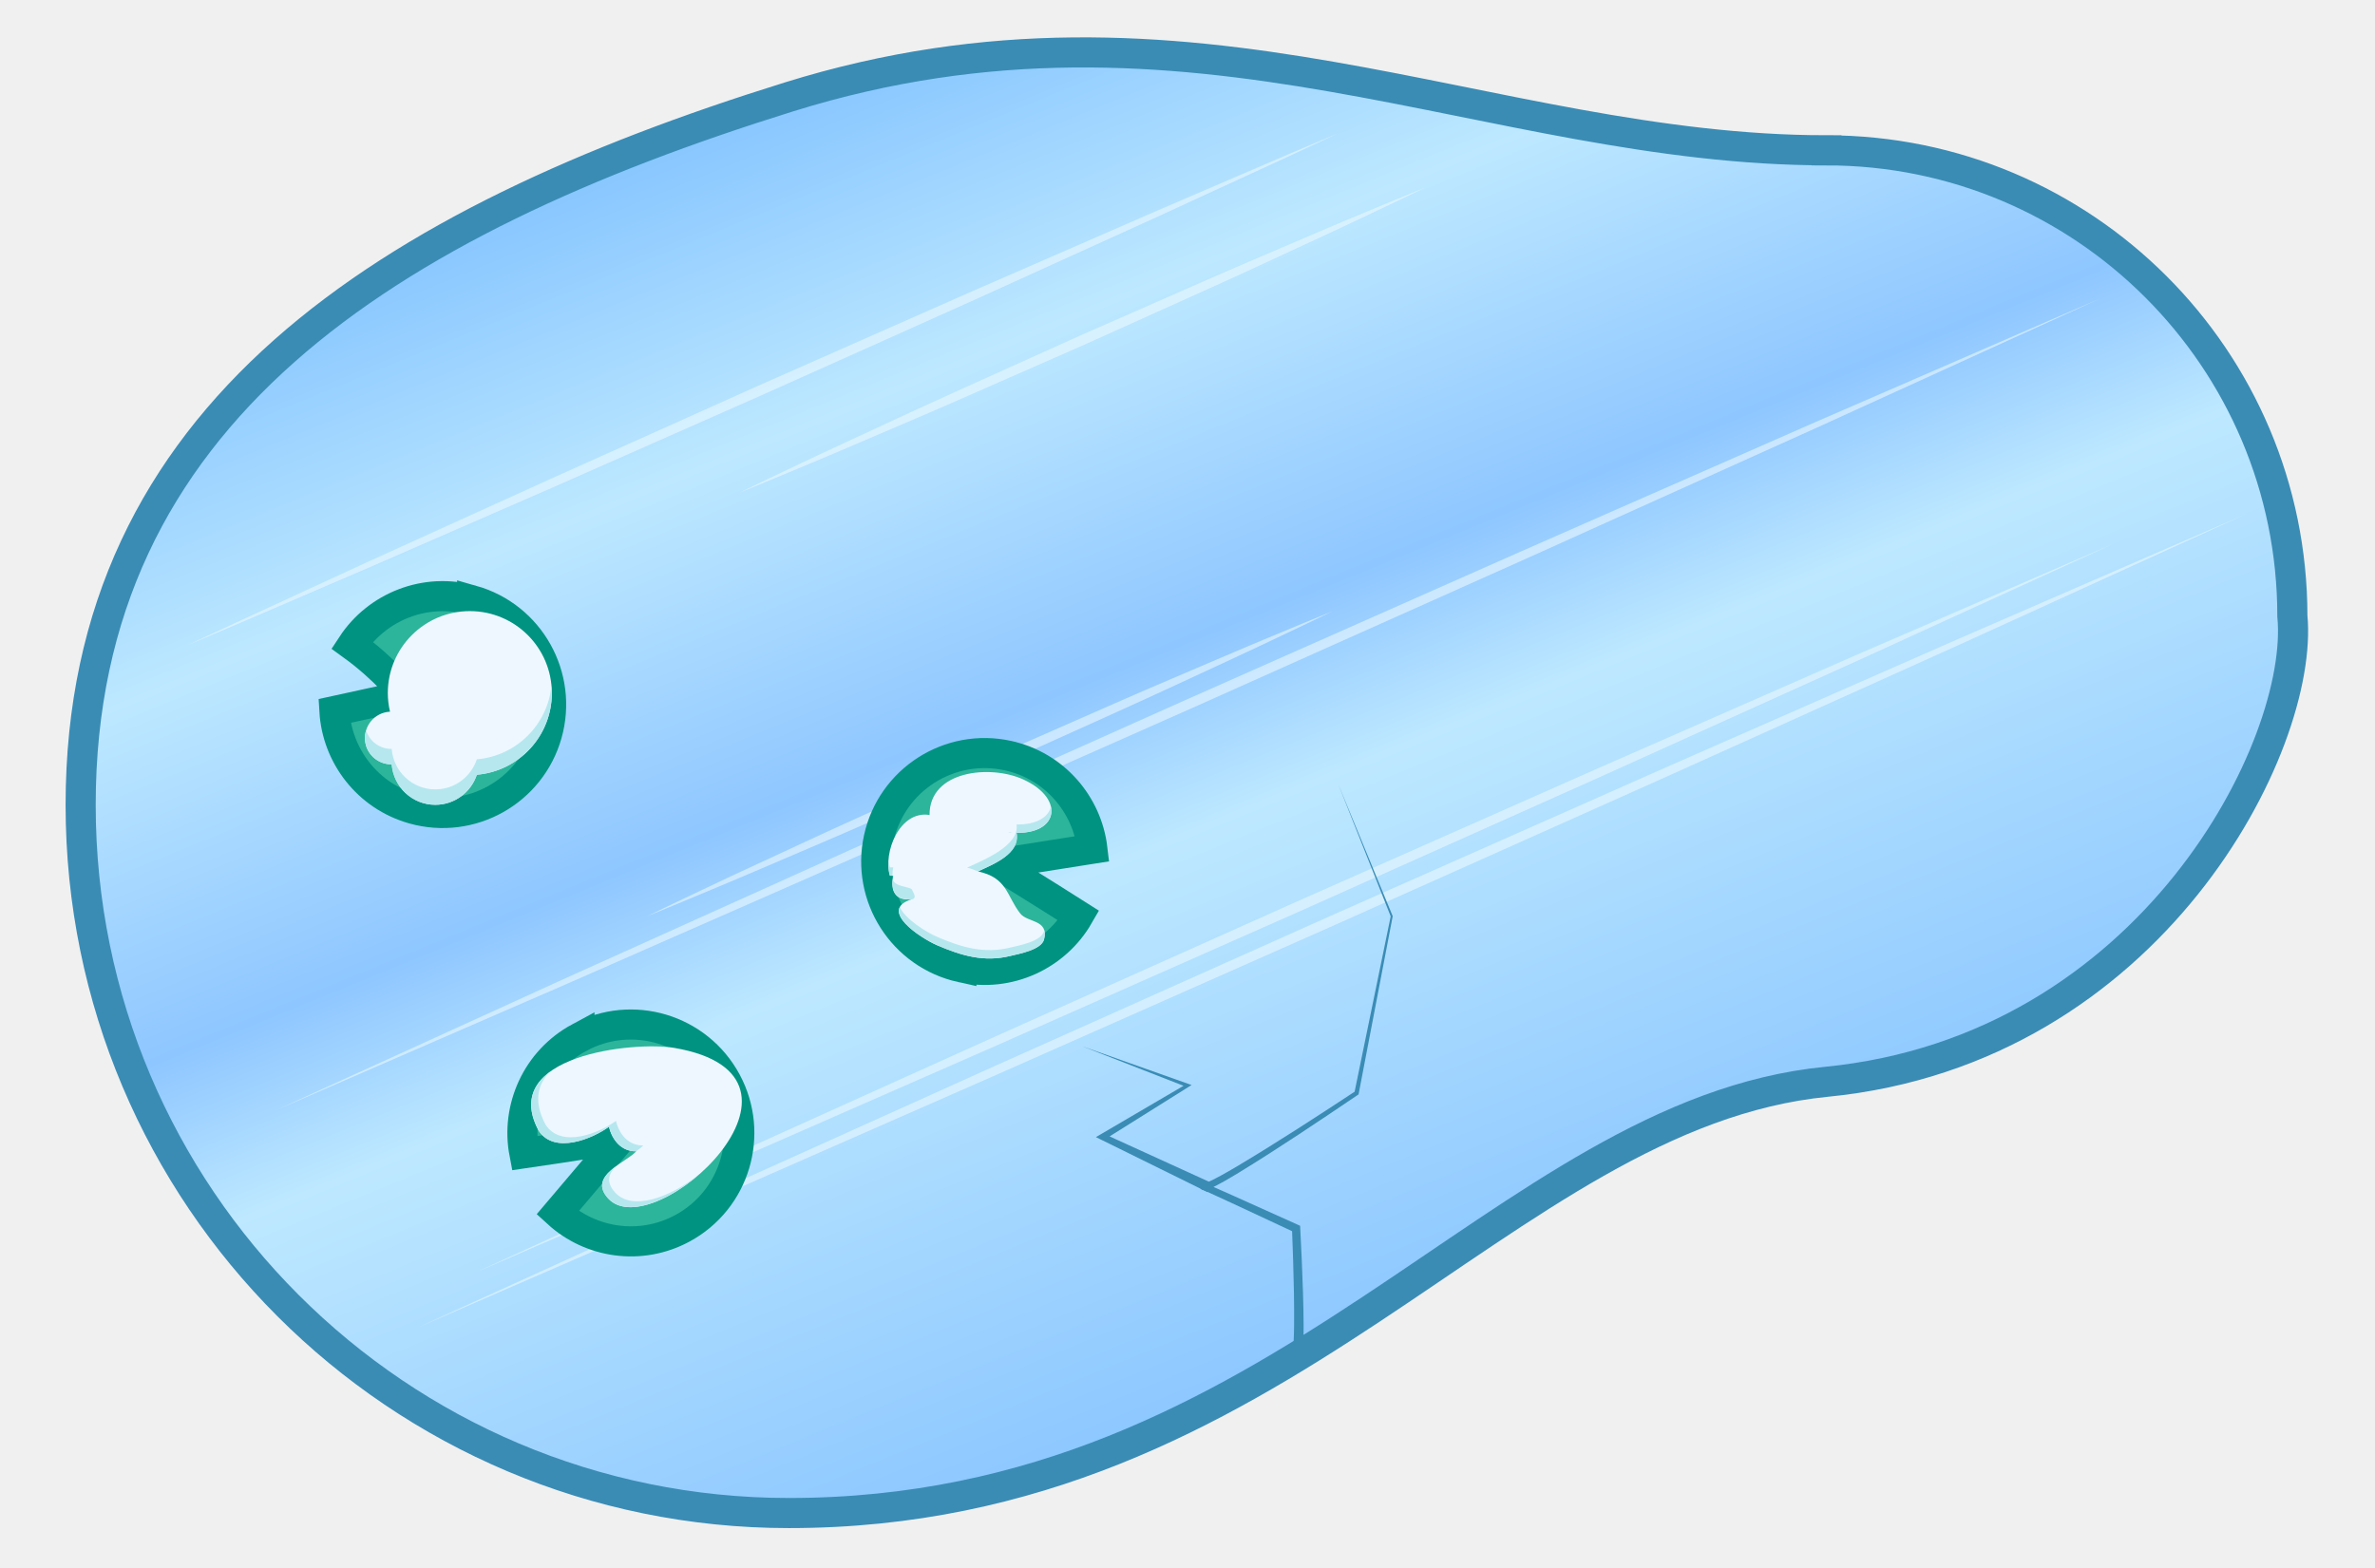
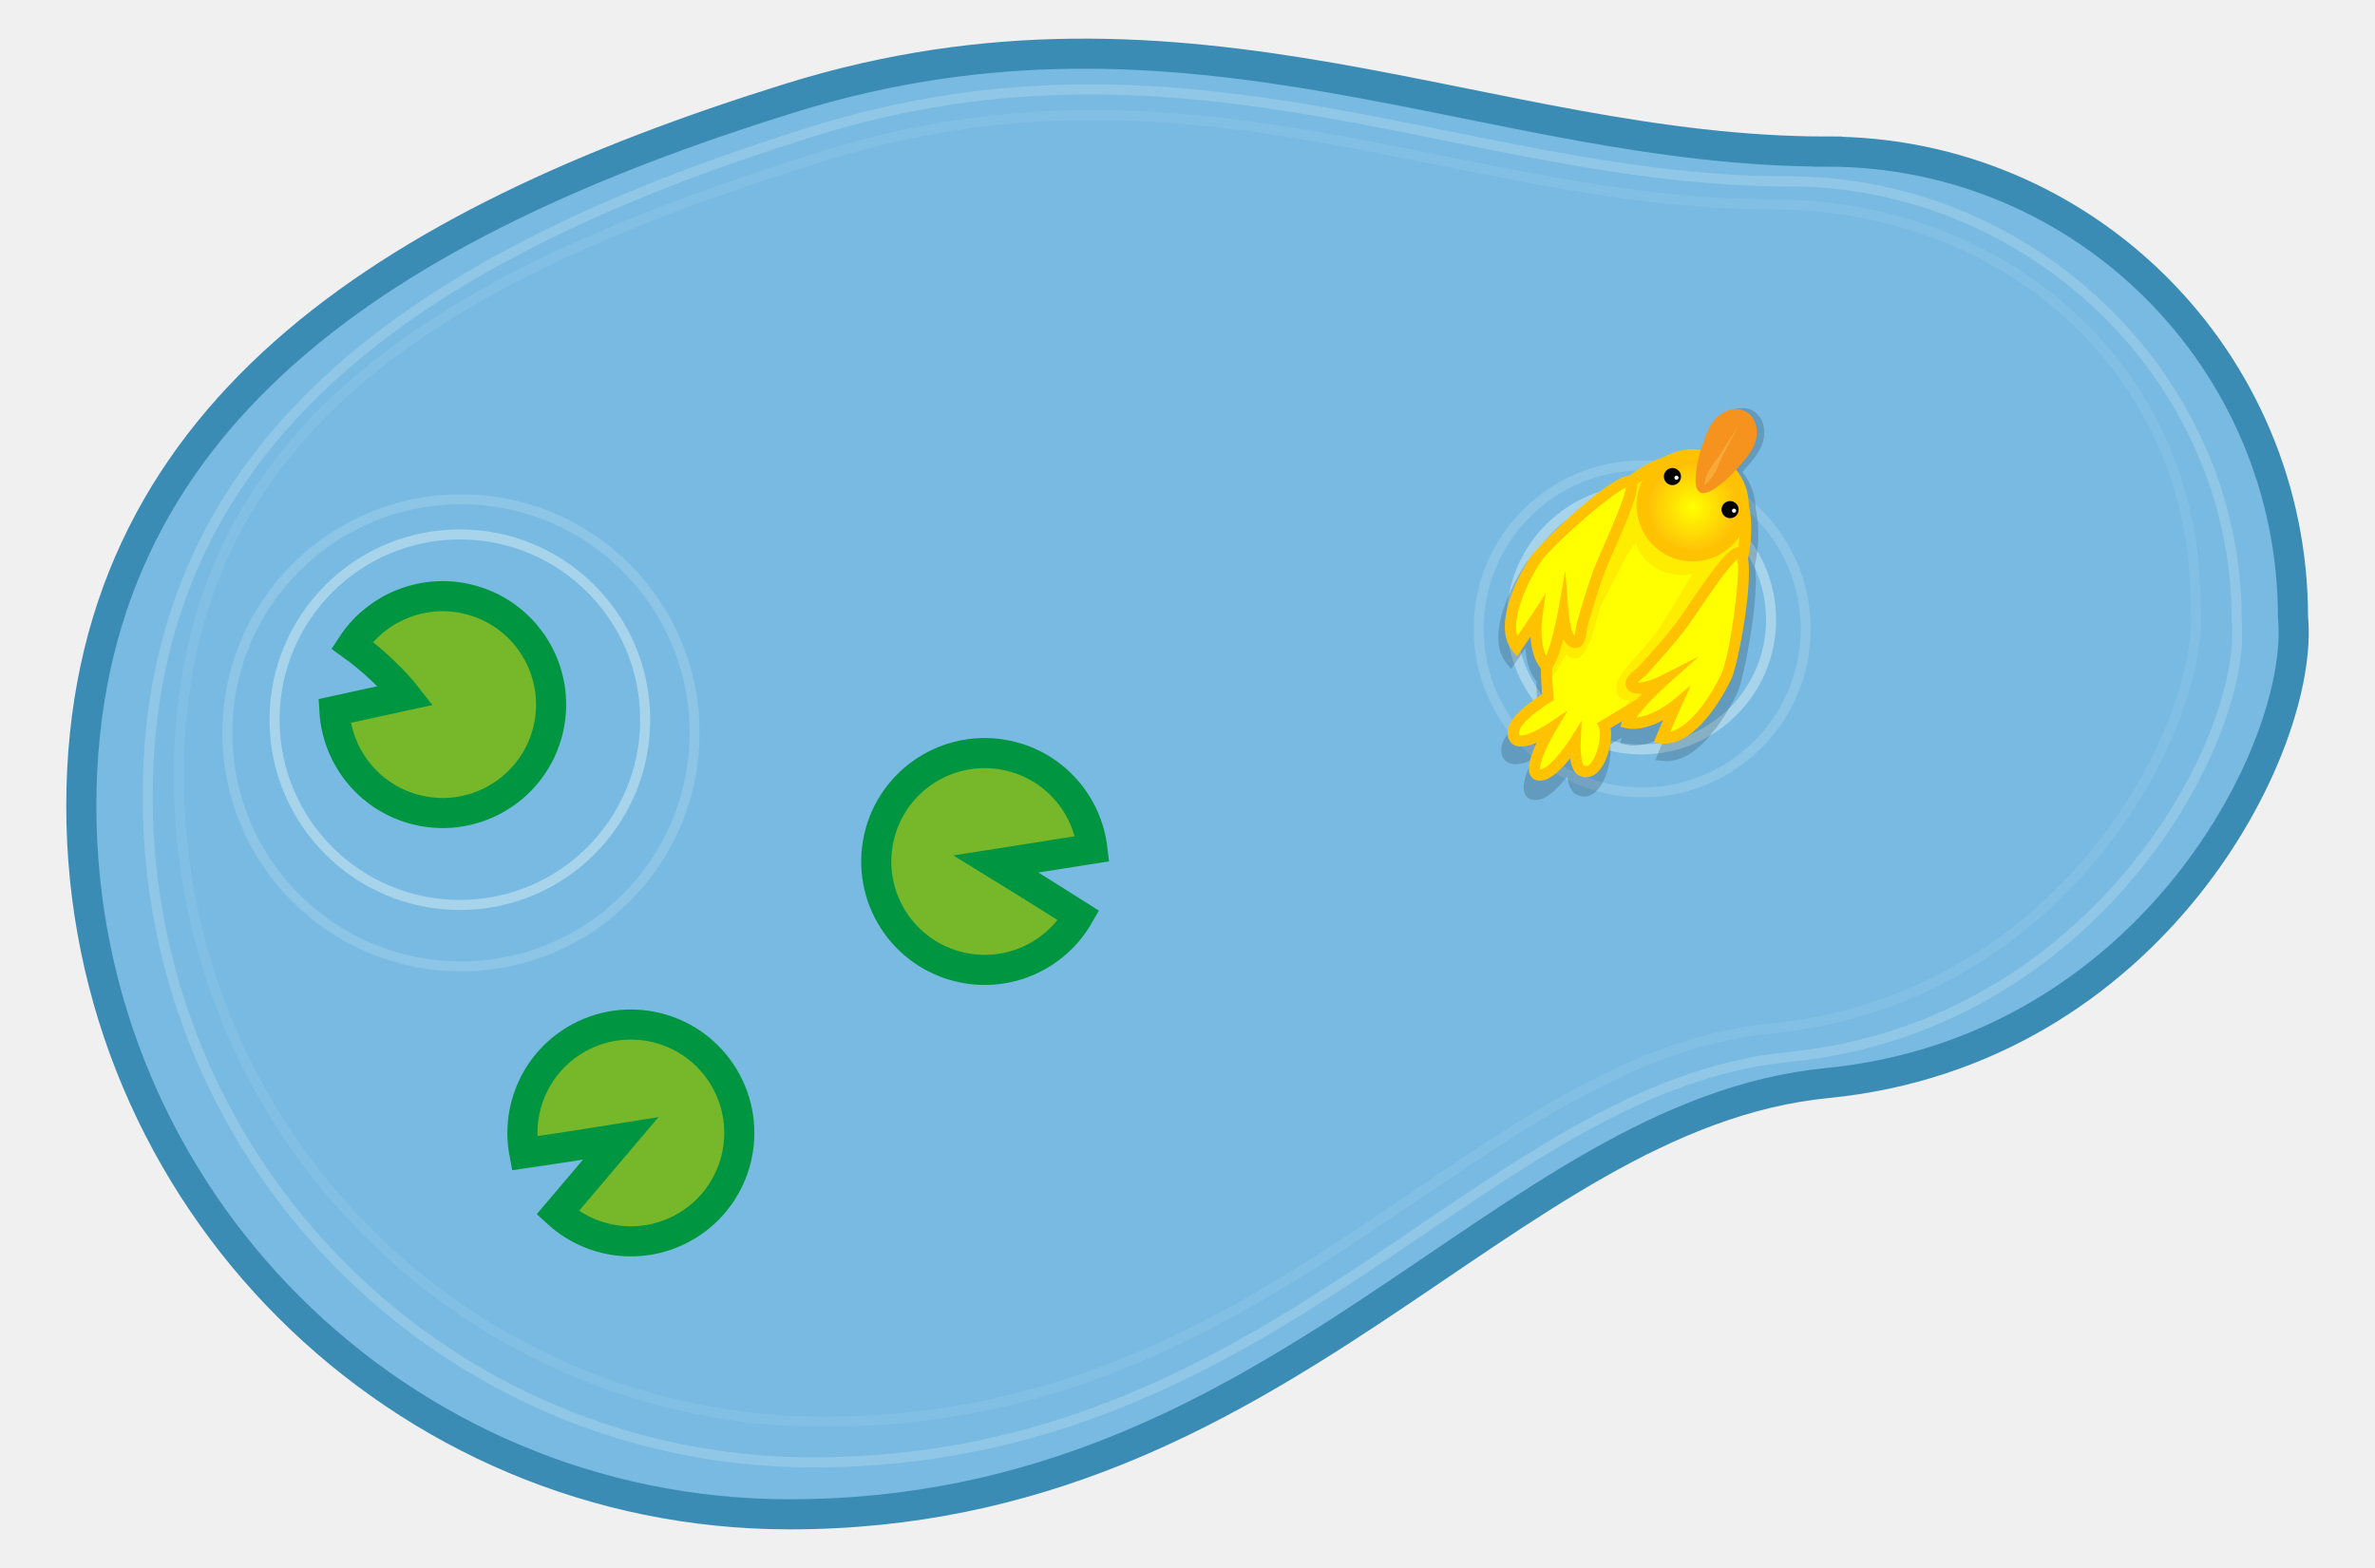
- <svg xmlns="http://www.w3.org/2000/svg" xml:space="preserve" viewBox="0 0 295.81 195.352" version="1.1">
-   <defs>
-     <linearGradient id="a" y2="194.51" gradientUnits="userSpaceOnUse" y1="6.74" x2="172.88" x1="96.189">
-       <stop stop-color="#80c1ff" offset="0" />
-       <stop stop-color="#bde8ff" offset=".219" />
-       <stop stop-color="#8ec6ff" offset=".43" />
-       <stop stop-color="#bde8ff" offset=".539" />
-       <stop stop-color="#79baff" offset="1" />
+ <svg xmlns="http://www.w3.org/2000/svg" id="svg2" xml:space="preserve" x="0px" y="0px" width="295.81px" height="195.352px" viewBox="0 0 295.81 195.352" version="1.1">
+   <defs id="defs6">
+     <clipPath id="clipPath94">
+       <path id="path96" d="m14.215 147.87h209.21v-137.85h-209.21v137.85z" />
+     </clipPath>
+     <clipPath id="clipPath110">
+       <path id="path112" d="m17.323 145.32h202v-131.24h-202v131.24z" />
+     </clipPath>
+     <clipPath id="clipPath146">
+       <path id="path148" d="m22.153 107.02h47.556v-47.556h-47.556v47.556z" />
+     </clipPath>
+     <clipPath id="clipPath174">
+       <path id="path176" d="m146.83 110.39h33.588v-33.589h-33.588v33.589z" />
+     </clipPath>
+     <clipPath id="clipPath198">
+       <path id="path200" d="m170.76 115.24h4.027v-3.589h-4.027v3.589z" />
+     </clipPath>
+     <clipPath id="clipPath214">
+       <path id="path216" d="m149.29 115.62h26.502v-39.093h-26.502v39.093z" />
+     </clipPath>
+     <clipPath id="clipPath262">
+       <path id="path264" d="m154.1 110.55h19.831v-25.717h-19.831v25.717z" />
+     </clipPath>
+     <clipPath id="clipPath374">
+       <path id="path376" d="m165.87 109.82h1.841v-1.841h-1.841v1.841z" />
+     </clipPath>
+     <clipPath id="clipPath398">
+       <path id="path400" d="m171.49 106.6h1.841v-1.84h-1.841v1.84z" />
+     </clipPath>
+     <clipPath id="clipPath426">
+       <path id="path428" d="m169.82 114.01h3.477v-6.067h-3.477v6.067z" />
+     </clipPath>
+     <radialGradient id="radialGradient4290" gradientUnits="userSpaceOnUse" cy="0" cx="0" gradientTransform="matrix(6.0916 0 0 -6.0916 168.66 105.68)" r="1">
+       <stop id="stop352" stop-color="#ff0" offset="0" />
+       <stop id="stop354" stop-color="#ffa90b" offset="1" />
+     </radialGradient>
+     <linearGradient id="linearGradient4297" gradientUnits="userSpaceOnUse" gradientTransform="matrix(8.9436 -2.0667 -2.0667 -8.9436 167.24 92.486)">
+       <stop id="stop320" stop-color="#ff0" offset="0" />
+       <stop id="stop322" stop-color="#ffa90b" offset="1" />
+     </linearGradient>
+     <linearGradient id="linearGradient4304" gradientUnits="userSpaceOnUse" gradientTransform="matrix(-4.6866 3.3049 3.3049 4.6866 157.49 99.558)">
+       <stop id="stop288" stop-color="#ff0" offset="0" />
+       <stop id="stop290" stop-color="#ffa90b" offset="1" />
+     </linearGradient>
+     <linearGradient id="linearGradient4317" gradientUnits="userSpaceOnUse" gradientTransform="matrix(18.417 15.666 15.666 -18.417 157.32 91.156)">
+       <stop id="stop240" stop-color="#ff0" offset="0" />
+       <stop id="stop242" stop-color="#ffa90b" offset="1" />
+     </linearGradient>
+     <linearGradient id="linearGradient4380" gradientUnits="userSpaceOnUse" gradientTransform="matrix(49.885 -114.44 -114.44 -49.885 98.024 129.31)">
+       <stop id="stop72" stop-color="#79bae2" offset="0" />
+       <stop id="stop74" stop-color="#428de2" offset="1" />
    </linearGradient>
  </defs>
-   <path d="m227.49 18.725c-42.178 0-79.144-22.244-129.23-6.65-50.082 15.592-88.215 39.494-88.215 88.215s39.496 88.216 88.215 88.216c61.526 0 88.691-49.741 129.23-53.729 40.54-3.99 59.562-42.038 58.028-58.026 0-32.041-25.979-58.02-58.028-58.02z" stroke="#3a8cb5" stroke-miterlimit="10" stroke-width="3.75" fill="url(#a)" />
-   <g fill="#ebf9ff">
-     <path opacity=".6" d="m23.342 80.389s2.221-1.036 6.11-2.851c3.896-1.796 9.464-4.36 16.144-7.436 6.695-3.042 14.508-6.59 22.878-10.392 8.387-3.763 17.335-7.775 26.282-11.789 8.974-3.962 17.944-7.923 26.344-11.637 8.43-3.675 16.3-7.104 23.04-10.044 6.758-2.904 12.389-5.322 16.33-7.016l6.209-2.63s-2.221 1.038-6.11 2.853c-3.896 1.795-9.463 4.359-16.144 7.436-6.696 3.041-14.509 6.59-22.878 10.391-8.389 3.763-17.336 7.775-26.284 11.788-8.97 3.961-17.939 7.923-26.349 11.636-8.426 3.675-16.291 7.105-23.034 10.042-6.756 2.904-12.388 5.324-16.329 7.019-3.951 1.673-6.209 2.63-6.209 2.63" />
-     <path opacity=".6" d="m92.084 61.388s1.317-0.635 3.62-1.745c2.315-1.085 5.603-2.681 9.582-4.515 3.982-1.829 8.606-4.014 13.6-6.263 4.994-2.251 10.321-4.652 15.648-7.055 5.349-2.35 10.699-4.7 15.714-6.905 5.013-2.208 9.731-4.178 13.756-5.912 4.026-1.732 7.412-3.103 9.769-4.096 2.366-0.97 3.719-1.522 3.719-1.522s-1.317 0.635-3.62 1.744c-2.315 1.086-5.601 2.685-9.581 4.518-3.984 1.829-8.605 4.016-13.601 6.261-4.994 2.251-10.32 4.652-15.648 7.055-5.349 2.35-10.699 4.7-15.714 6.902-5.015 2.206-9.731 4.179-13.756 5.914-4.027 1.731-7.412 3.104-9.768 4.096-2.368 0.97-3.72 1.524-3.72 1.524" />
-     <path opacity=".6" d="m80.596 114.15s1.317-0.634 3.62-1.745c2.315-1.085 5.603-2.681 9.582-4.515 3.982-1.829 8.606-4.014 13.6-6.263 4.994-2.251 10.321-4.652 15.648-7.055 5.349-2.35 10.699-4.701 15.714-6.905 5.013-2.208 9.731-4.178 13.756-5.914 4.026-1.731 7.412-3.101 9.769-4.095l3.719-1.522s-1.316 0.635-3.62 1.744c-2.315 1.086-5.601 2.685-9.581 4.518-3.984 1.829-8.605 4.016-13.601 6.261-4.994 2.251-10.321 4.652-15.648 7.055-5.349 2.35-10.699 4.7-15.714 6.902-5.015 2.206-9.731 4.179-13.756 5.914-4.027 1.731-7.412 3.104-9.768 4.098-2.368 0.969-3.72 1.522-3.72 1.522" />
-     <path opacity=".6" d="m34.099 138.44s14.169-6.46 35.422-16.15c10.645-4.8 23.068-10.399 36.375-16.399 13.326-5.961 27.541-12.319 41.755-18.675 14.24-6.31 28.47-12.616 41.82-18.528 13.365-5.872 25.84-11.352 36.53-16.051 21.425-9.304 35.709-15.508 35.709-15.508s-14.169 6.46-35.421 16.151c-10.638 4.799-23.062 10.399-36.375 16.399-13.325 5.96-27.538 12.318-41.752 18.675-14.238 6.305-28.474 12.61-41.822 18.522-13.364 5.872-25.839 11.354-36.531 16.051-21.424 9.305-35.706 15.509-35.706 15.509" />
-     <path opacity=".6" d="m52.197 165.32s14.169-6.46 35.422-16.15c10.645-4.8 23.068-10.399 36.375-16.399 13.326-5.961 27.541-12.319 41.755-18.675 14.236-6.306 28.474-12.612 41.821-18.525 13.365-5.871 25.84-11.352 36.53-16.051 21.425-9.304 35.709-15.508 35.709-15.508s-14.169 6.46-35.421 16.151c-10.648 4.8-23.068 10.399-36.376 16.399-13.325 5.96-27.538 12.318-41.752 18.675-14.238 6.306-28.474 12.61-41.822 18.522-13.364 5.872-25.839 11.352-36.531 16.051-21.424 9.305-35.706 15.509-35.706 15.509" />
-     <path opacity=".6" d="m59.697 158.32s12.661-5.789 31.651-14.471c9.512-4.29 20.612-9.31 32.512-14.67 11.911-5.331 24.618-11.019 37.324-16.705 12.73-5.634 25.459-11.269 37.392-16.552 11.95-5.242 23.105-10.136 32.665-14.331 19.162-8.296 31.938-13.829 31.938-13.829l-31.65 14.472c-9.512 4.296-20.612 9.307-32.5 14.679-11.912 5.331-24.624 11.018-37.33 16.702-12.73 5.635-25.459 11.27-37.391 16.552-11.952 5.242-23.106 10.136-32.668 14.331-19.161 8.297-31.936 13.83-31.936 13.83" />
-   </g>
-   <path d="m72.169 129.26c-5.319 2.866-7.94 8.785-6.861 14.42 5.099-0.736 12.002-1.847 12.002-1.847l-7.861 9.273c4.12 3.777 10.335 4.735 15.532 1.933 6.566-3.538 9.021-11.728 5.484-18.294-3.539-6.566-11.73-9.021-18.296-5.484" fill="#2cb59b" />
-   <path d="m72.169 129.26c-5.319 2.866-7.94 8.785-6.861 14.42 5.099-0.736 12.002-1.847 12.002-1.847l-7.861 9.273c4.12 3.777 10.335 4.735 15.532 1.933 6.566-3.538 9.021-11.728 5.484-18.294-3.539-6.566-11.73-9.021-18.296-5.484z" stroke="#009381" stroke-miterlimit="10" stroke-width="3.75" fill="none" />
-   <path d="m119.74 120.52c5.9 1.299 11.748-1.475 14.61-6.447-4.345-2.771-10.302-6.434-10.302-6.434l12.009-1.895c-0.657-5.553-4.74-10.332-10.508-11.602-7.284-1.605-14.489 3-16.095 10.284-1.604 7.285 3.001 14.49 10.286 16.095" fill="#2cb59b" />
-   <path d="m119.74 120.52c5.9 1.299 11.748-1.475 14.61-6.447-4.345-2.771-10.302-6.434-10.302-6.434l12.009-1.895c-0.657-5.553-4.74-10.332-10.508-11.602-7.284-1.605-14.489 3-16.095 10.284-1.604 7.285 3.001 14.49 10.286 16.095z" stroke="#009381" stroke-miterlimit="10" stroke-width="3.75" fill="none" />
-   <path d="m110.84 109.1c-0.876-2.853 1.191-8.165 4.936-7.564-0.031-5.546 7.551-6.294 11.648-4.439 5.51 2.498 4.349 7.329-1.876 6.588 0.286 0.081 0.757 0.033 1.065 0.061 0.424 2.639-2.834 3.909-4.815 4.821 3.676 0.781 3.549 3.013 5.263 5.229 0.917 1.186 3.598 0.731 2.975 3.241-0.325 1.315-3.145 1.802-4.195 2.062-3.292 0.814-6.124-0.037-9.178-1.355-1.836-0.792-7.506-4.378-3.031-5.737-2.025 0.329-2.811-0.941-2.375-2.908h-0.416z" fill="#eef7ff" />
-   <g fill="#b6e7ef">
-     <path d="m111.26 108.06h-0.416c-0.09-0.295-0.142-0.623-0.172-0.963-0.058 0.724-0.009 1.415 0.172 2.002h0.315c-0.007-0.32 0.018-0.661 0.101-1.04" />
-     <path d="m113.64 110.96c0-0.566-2.257-0.36-2.44-1.436-0.154 1.15 0.163 1.996 0.953 2.344 2.366 0.635 1.78-0.38 1.488-0.907" />
-     <path d="m126.61 102.72c0.411 2.63-4.188 4.469-6.166 5.381 0.522 0.111 0.964 0.302 1.349 0.469 1.82-0.875 5.41-2.19 4.817-4.81 3.155 0.055 4.676-1.499 4.281-3.261-0.299 1.289-1.77 2.265-4.281 2.221" />
-     <path d="m130.04 115.99c-0.326 1.316-3.146 1.802-4.195 2.062-3.292 0.815-6.125-0.037-9.178-1.355-1.19-0.514-3.98-2.2-4.582-3.695-0.871 1.64 3.1 4.096 4.582 4.735 3.053 1.317 5.885 2.17 9.178 1.355 1.049-0.26 3.869-0.746 4.195-2.062 0.122-0.49 0.115-0.864 0.022-1.163-0.009 0.044-0.011 0.079-0.022 0.122" />
-   </g>
-   <path d="m58.806 74.785c-5.812-1.641-11.814 0.786-14.961 5.582 4.175 3.019 6.705 6.271 6.705 6.271l-8.898 1.942c0.33 5.581 4.129 10.592 9.811 12.198 7.176 2.027 14.64-2.147 16.669-9.325 2.026-7.178-2.149-14.64-9.326-16.669" fill="#2cb59b" />
-   <path d="m58.806 74.785c-5.812-1.641-11.814 0.786-14.961 5.582 4.175 3.019 6.705 6.271 6.705 6.271l-8.898 1.942c0.33 5.581 4.129 10.592 9.811 12.198 7.176 2.027 14.64-2.147 16.669-9.325 2.026-7.178-2.149-14.64-9.326-16.669z" stroke="#009381" stroke-miterlimit="10" stroke-width="3.75" fill="none" />
-   <path d="m68.731 86.351c0-5.641-4.572-10.214-10.214-10.214-5.643 0-10.215 4.572-10.215 10.214 0 0.801 0.101 1.576 0.276 2.322-0.03 0.001-0.059-0.005-0.087-0.003-1.812 0.14-3.169 1.72-3.029 3.533 0.133 1.74 1.6 3.046 3.324 3.024 0.226 2.817 2.556 5.041 5.434 5.041 2.415 0 4.444-1.575 5.171-3.746 5.231-0.445 9.34-4.826 9.34-10.171" fill="#eef7ff" />
-   <path d="m59.392 94.601c-0.728 2.171-2.756 3.746-5.173 3.746-2.876 0-5.207-2.223-5.433-5.041-1.48 0.019-2.764-0.943-3.184-2.315-0.117 0.383-0.174 0.789-0.141 1.211 0.134 1.741 1.601 3.047 3.325 3.024 0.225 2.819 2.556 5.041 5.433 5.041 2.416 0 4.445-1.575 5.173-3.746 5.231-0.444 9.34-4.825 9.34-10.171 0-0.316-0.02-0.626-0.048-0.935-0.468 4.89-4.386 8.77-9.293 9.186" fill="#b6e7ef" />
-   <path d="m67.092 140.87c-5.072-9.402 11.915-11.161 16.868-10.32 20.743 3.538-2.604 24.865-8.209 18.764-2.603-2.833 2.232-4.463 3.498-5.881-1.86 0.062-3.021-1.438-3.399-3.054-2.027 1.471-6.779 3.496-8.758 0.491" fill="#eef7ff" />
-   <path d="m79.242 143.43c0.356-0.253 0.67-0.495 0.88-0.73-1.859 0.062-3.021-1.436-3.399-3.053-2.027 1.47-6.777 3.496-8.758 0.49-1.559-2.889-1.029-5.054 0.589-6.646-2.264 1.637-3.274 4.018-1.462 7.376 1.979 3.005 6.73 0.98 8.758-0.49 0.378 1.615 1.538 3.111 3.393 3.053" fill="#b6e7ef" />
-   <path d="m76.625 148.58c-1.228-1.336-0.794-2.404 0.134-3.309-1.431 1.052-2.583 2.325-1.008 4.039 2.255 2.455 7.384 0.465 11.356-3.016-3.822 3.016-8.389 4.565-10.482 2.286" fill="#b6e7ef" />
-   <path d="m160.98 168.65c-0.043 0.09 0.06-0.306 0.077-0.604 0.035-0.312 0.052-0.641 0.07-0.968 0.033-0.656 0.045-1.32 0.054-1.985 0.014-1.33 0.001-2.666-0.019-4.001-0.05-2.67-0.13-5.34-0.24-8.01l0.299 0.443-7.968-3.717-1.995-0.919-0.998-0.451-0.486-0.21c0.005-0.001-0.076-0.021 0.021 0-0.438 0.158 0.694-0.07 0.388-0.695l-0.034-0.039c-0.029-0.025-0.06-0.043-0.045-0.035l0.005 0.004 0.004 0.002c-0.055-0.021 0.126 0.049-0.124-0.046l0.135 0.014c0.021-0.045-0.021-0.035 0.048-0.054 0.616-0.225 1.275-0.585 1.907-0.926 0.637-0.347 1.268-0.715 1.897-1.085 5.024-2.991 9.94-6.197 14.836-9.414l-0.116 0.175 4.525-21.998 0.007 0.069-6.554-16.522 6.777 16.431 0.014 0.033-0.006 0.036-4.225 22.058-0.02 0.11-0.095 0.065c-4.861 3.289-9.729 6.558-14.738 9.636-0.629 0.381-1.261 0.76-1.906 1.124-0.652 0.361-1.275 0.724-2.034 1.014-0.102 0.043-0.329 0.083-0.484 0.086l-0.138-0.011c-0.258-0.095-0.077-0.031-0.139-0.054l-0.011-0.006-0.025-0.015c0.004 0.004-0.036-0.022-0.072-0.054l-0.048-0.049c-0.305-0.63 0.833-0.859 0.4-0.7 0.144 0.034 0.104 0.031 0.152 0.045l0.526 0.217 1.012 0.441 2.011 0.894 8.024 3.61 0.282 0.128 0.016 0.316c0.142 2.68 0.261 5.356 0.344 8.041 0.04 1.341 0.07 2.684 0.075 4.031 0 0.674-0.004 1.35-0.028 2.031-0.013 0.343-0.028 0.682-0.06 1.036-0.014 0.175-0.037 0.357-0.066 0.547-0.029 0.121-0.019 0.151-0.081 0.35-0.039 0.106-0.09 0.211-0.146 0.304-0.051 0.079-0.059 0.08-0.09 0.122l-0.925-0.84z" fill="#3a8cb5" />
-   <path d="m150.39 148.52-13.212-6.514-0.682-0.335 0.645-0.378 10.658-6.245 0.037 0.394-13.041-5.088 13.195 4.675 0.426 0.151-0.389 0.242-10.466 6.562-0.035-0.713 13.402 6.116-0.537 1.13z" fill="#3a8cb5" />
+   <g id="g66" transform="matrix(1.25 0 0 -1.25 0 195.35)">
+     <g id="g68">
+       <path id="path76" d="m78.674 146.5c-40.067-12.48-70.572-31.6-70.572-70.576s31.596-70.574 70.572-70.574c49.221 0 70.954 39.794 103.38 42.984 32.432 3.191 47.651 33.63 46.421 46.421 0 25.638-20.782 46.421-46.421 46.421-24.984 0-47.686 9.755-74.049 9.756-9.243 0.001-18.933-1.198-29.334-4.436" fill="url(#linearGradient4380)" />
+     </g>
+   </g>
+   <g id="g86" transform="matrix(1.25 0 0 -1.25 227.57 18.883)">
+     <path id="path88" d="m0 0c-33.743 0-63.316 17.795-103.38 5.32-40.067-12.474-70.573-31.595-70.573-70.572s31.597-70.573 70.573-70.573c49.221 0 70.953 39.793 103.38 42.983 32.432 3.192 47.65 33.63 46.421 46.421 0 25.633-20.782 46.416-46.421 46.416z" stroke="#3a8cb5" stroke-miterlimit="10" stroke-width="3" fill="none" />
+   </g>
+   <g id="g90" transform="matrix(1.25 0 0 -1.25 0 195.35)">
+     <g id="g98">
+       <g id="g100" opacity=".5" clip-path="url(#clipPath94)">
+         <g id="g102" transform="translate(178.23 138.2)">
+           <path id="path104" d="m0 0c-31.719 0-59.517 16.727-97.18 5.001-37.663-11.727-66.338-29.7-66.338-66.338 0-36.639 29.701-66.339 66.338-66.339 46.268 0 66.696 37.405 97.18 40.405 30.485 3 45.791 31.612 44.636 43.635 0.002 24.103-20.534 43.64-44.634 43.64z" stroke="#a7d4ea" stroke-miterlimit="10" fill="none" />
+         </g>
+       </g>
+     </g>
+   </g>
+   <g id="g106" transform="matrix(1.25 0 0 -1.25 0 195.35)">
+     <g id="g114">
+       <g id="g116" opacity=".2" clip-path="url(#clipPath110)">
+         <g id="g118" transform="translate(176.44 135.92)">
+           <path id="path120" d="m0 0c-30.768 0-57.731 16.225-94.265 4.851-36.533-11.374-64.348-26.311-64.348-61.85s28.81-64.349 64.348-64.349c44.88 0 64.695 36.284 94.265 39.193 29.57 2.91 43.447 30.664 42.326 42.326-0.003 23.378-18.952 39.831-42.329 39.831z" stroke="#a7d4ea" stroke-miterlimit="10" fill="none" />
+         </g>
+       </g>
+     </g>
+   </g>
+   <g id="g122" transform="matrix(1.25 0 0 -1.25 72.169 129.26)">
+     <path id="path124" d="m0 0c-4.255-2.293-6.352-7.028-5.49-11.536 4.08 0.589 9.603 1.478 9.603 1.478l-6.289-7.418c3.296-3.022 8.268-3.788 12.426-1.546 5.253 2.83 7.217 9.382 4.387 14.635-2.831 5.253-9.384 7.217-14.637 4.387" fill="#76b82a" />
+   </g>
+   <g id="g126" transform="matrix(1.25 0 0 -1.25 72.169 129.26)">
+     <path id="path128" d="m0 0c-4.255-2.293-6.352-7.028-5.49-11.536 4.08 0.589 9.603 1.478 9.603 1.478l-6.289-7.418c3.296-3.022 8.268-3.788 12.426-1.546 5.253 2.83 7.217 9.382 4.387 14.635-2.831 5.253-9.384 7.217-14.637 4.387z" stroke="#009641" stroke-miterlimit="10" stroke-width="3" fill="none" />
+   </g>
+   <g id="g130" transform="matrix(1.25 0 0 -1.25 119.74 120.52)">
+     <path id="path132" d="m0 0c4.72-1.039 9.399 1.18 11.688 5.158-3.476 2.217-8.241 5.147-8.241 5.147l9.606 1.516c-0.525 4.442-3.792 8.266-8.405 9.282-5.827 1.284-11.592-2.4-12.876-8.227-1.283-5.828 2.401-11.592 8.228-12.876" fill="#76b82a" />
+   </g>
+   <g id="g134" transform="matrix(1.25 0 0 -1.25 119.74 120.52)">
+     <path id="path136" d="m0 0c4.72-1.039 9.399 1.18 11.688 5.158-3.476 2.217-8.241 5.147-8.241 5.147l9.606 1.516c-0.525 4.442-3.792 8.266-8.405 9.282-5.827 1.284-11.592-2.4-12.876-8.227-1.283-5.828 2.401-11.592 8.228-12.876z" stroke="#009641" stroke-miterlimit="10" stroke-width="3" fill="none" />
+   </g>
+   <g id="g138" transform="matrix(1.25 0 0 -1.25 80.359 89.665)">
+     <path id="path140" d="m0 0c0-10.197-8.267-18.465-18.465-18.465-10.199 0-18.466 8.268-18.466 18.465 0 10.199 8.267 18.466 18.466 18.466 10.198 0 18.465-8.267 18.465-18.466z" stroke="#a7d4ea" stroke-miterlimit="10" fill="none" />
+   </g>
+   <g id="g142" transform="matrix(1.25 0 0 -1.25 0 195.35)">
+     <g id="g150">
+       <g id="g152" opacity=".4" clip-path="url(#clipPath146)">
+         <g id="g154" transform="translate(69.209 83.241)">
+           <path id="path156" d="m0 0c0-12.855-10.422-23.277-23.278-23.277s-23.278 10.422-23.278 23.277c0 12.857 10.422 23.278 23.278 23.278s23.278-10.421 23.278-23.278z" stroke="#a7d4ea" stroke-miterlimit="10" fill="none" />
+         </g>
+       </g>
+     </g>
+   </g>
+   <g id="g158" transform="matrix(1.25 0 0 -1.25 58.807 74.787)">
+     <path id="path160" d="m0 0c-4.651 1.313-9.452-0.629-11.97-4.466 3.34-2.415 5.365-5.017 5.365-5.017l-7.118-1.554c0.264-4.465 3.302-8.474 7.848-9.758 5.742-1.622 11.712 1.718 13.335 7.46 1.622 5.742-1.718 11.712-7.46 13.335" fill="#76b82a" />
+   </g>
+   <g id="g162" transform="matrix(1.25 0 0 -1.25 58.807 74.787)">
+     <path id="path164" d="m0 0c-4.651 1.313-9.452-0.629-11.97-4.466 3.34-2.415 5.365-5.017 5.365-5.017l-7.118-1.554c0.264-4.465 3.302-8.474 7.848-9.758 5.742-1.622 11.712 1.718 13.335 7.46 1.622 5.742-1.718 11.712-7.46 13.335z" stroke="#009641" stroke-miterlimit="10" stroke-width="3" fill="none" />
+   </g>
+   <g id="g166" transform="matrix(1.25 0 0 -1.25 220.59 77.213)">
+     <path id="path168" d="m0 0c0-7.138-5.786-12.925-12.925-12.925s-12.926 5.787-12.926 12.925c0 7.14 5.787 12.927 12.926 12.927s12.925-5.787 12.925-12.927z" stroke="#a7d4ea" stroke-miterlimit="10" fill="none" />
+   </g>
+   <g id="g170" transform="matrix(1.25 0 0 -1.25 0 195.35)">
+     <g id="g178">
+       <g id="g180" opacity=".4" clip-path="url(#clipPath174)">
+         <g id="g182" transform="translate(179.92 93.596)">
+           <path id="path184" d="m0 0c0-8.999-7.295-16.294-16.294-16.294-9 0-16.295 7.295-16.295 16.294 0 9.001 7.295 16.295 16.295 16.295 8.999 0 16.294-7.294 16.294-16.295z" stroke="#a7d4ea" stroke-miterlimit="10" fill="none" />
+         </g>
+       </g>
+     </g>
+   </g>
+   <g id="g186" transform="matrix(1.25 0 0 -1.25 213.33 57.031)">
+     <path id="path188" d="m0 0c0.03-0.082-0.073-0.194-0.229-0.252-0.157-0.059-0.308-0.039-0.338 0.043-0.031 0.08 0.072 0.193 0.228 0.251 0.157 0.058 0.309 0.039 0.339-0.042" fill="#964c04" />
+   </g>
+   <g id="g190" transform="matrix(1.25 0 0 -1.25 214.62 57.771)">
+     <path id="path192" d="m0 0c-0.085-0.016-0.131-0.161-0.102-0.325 0.03-0.165 0.123-0.285 0.208-0.271 0.084 0.015 0.131 0.16 0.102 0.325-0.029 0.164-0.123 0.287-0.208 0.271" fill="#964c04" />
+   </g>
+   <g id="g194" transform="matrix(1.25 0 0 -1.25 0 195.35)">
+     <g id="g202">
+       <g id="g204" opacity=".4" clip-path="url(#clipPath198)">
+         <g id="g206" transform="translate(170.76 113.64)">
+           <path id="path208" d="m0 0s0.058 0.099 0.157 0.271c0.051 0.086 0.108 0.195 0.207 0.297 0.098 0.102 0.188 0.246 0.331 0.349 0.142 0.103 0.279 0.243 0.464 0.329 0.089 0.049 0.181 0.1 0.276 0.15 0.099 0.039 0.206 0.07 0.312 0.104 0.106 0.041 0.218 0.061 0.336 0.069 0.115 0.007 0.232 0.046 0.354 0.021 0.12-0.016 0.242-0.024 0.363-0.047l0.349-0.136c0.227-0.148 0.379-0.265 0.536-0.496 0.087-0.099 0.129-0.211 0.173-0.32 0.045-0.109 0.096-0.214 0.108-0.327 0.021-0.112 0.045-0.22 0.06-0.326-0.002-0.109-0.003-0.212-0.004-0.316 0.012-0.205-0.054-0.391-0.077-0.563-0.03-0.173-0.106-0.319-0.151-0.452-0.043-0.135-0.114-0.237-0.162-0.327-0.102-0.173-0.16-0.27-0.16-0.27s0.041 0.105 0.111 0.294c0.034 0.092 0.09 0.2 0.112 0.337 0.026 0.135 0.077 0.281 0.096 0.447 0.006 0.167 0.056 0.346 0.026 0.534-0.005 0.095-0.011 0.191-0.018 0.289-0.024 0.096-0.047 0.192-0.07 0.29-0.014 0.103-0.065 0.192-0.108 0.285-0.042 0.093-0.083 0.19-0.149 0.26-0.071 0.073-0.093 0.164-0.198 0.229-0.084 0.059-0.195 0.158-0.257 0.186l-0.287 0.117c-0.102 0.02-0.207 0.027-0.308 0.042-0.103 0.027-0.208-0.008-0.311-0.008-0.103-0.003-0.206-0.014-0.301-0.048-0.1-0.028-0.197-0.054-0.291-0.079-0.091-0.04-0.18-0.081-0.266-0.119-0.181-0.064-0.316-0.186-0.459-0.271-0.145-0.09-0.24-0.207-0.35-0.291-0.109-0.084-0.179-0.186-0.242-0.263-0.129-0.154-0.202-0.241-0.202-0.241" fill="#fce577" />
+         </g>
+       </g>
+     </g>
+   </g>
+   <g id="g210" transform="matrix(1.25 0 0 -1.25 0 195.35)">
+     <g id="g218">
+       <g id="g220" opacity=".2" clip-path="url(#clipPath214)">
+         <g id="g222" transform="translate(175.3 111.38)">
+           <path id="path224" d="m0 0c0.857 1.495 0.572 3.267-0.635 3.959s-2.879 0.042-3.736-1.454c-0.309-0.537-0.695-1.507-1.009-2.561-1.339 0.199-2.702-0.072-3.857-0.747-1.206-0.383-2.435-1.047-3.651-1.968-2.23-0.05-9.651-7.378-10.432-8.561-0.182-0.272-4.389-6.717-1.907-9.827l0.489-0.613 0.453 0.638c0.287 0.406 0.642 0.925 0.978 1.425 0.069-1.108 0.351-2.396 1.092-3.305 0.009-1.083 0.066-2.024 0.129-2.747-2.84-1.839-3.997-3.36-3.537-4.646 0.105-0.296 0.299-0.531 0.558-0.68 0.628-0.359 1.562-0.135 2.407 0.228-0.514-1.1-0.977-2.393-0.774-3.162 0.103-0.384 0.332-0.585 0.508-0.686 0.233-0.132 0.515-0.178 0.842-0.134 1.012 0.135 2.142 1.316 2.948 2.342 0.107-0.753 0.343-1.479 0.843-1.766 0.518-0.291 1.078-0.305 1.578-0.044 1.094 0.577 1.733 2.398 1.861 3.849 0.032 0.332 0.042 0.754-0.025 1.14l0.676 0.405c0.17 0.103 0.34 0.205 0.512 0.309l-0.185-0.589 0.633-0.136c1.329-0.282 2.778 0.258 3.868 0.844-0.248-0.569-0.504-1.171-0.697-1.648l-0.291-0.719 0.771-0.088c4.125-0.467 7.401 6.788 7.434 6.861 0.644 1.455 2.207 9.507 1.712 12.575 0.424 2.086 0.46 3.987 0.091 5.61-0.001 1.354-0.469 2.683-1.335 3.745 0.745 0.798 1.382 1.617 1.688 2.151" fill="#0c1c2b" />
+         </g>
+       </g>
+     </g>
+   </g>
+   <g id="g234" transform="matrix(1.25 0 0 -1.25 0 195.35)">
+     <g id="g236">
+       <path id="path244" d="m156.64 101.14c-2.579-4.498-2.793-10.393-2.398-14.336-1.133-0.712-3.905-2.548-3.412-3.927 0.484-1.354 3.65 0.776 3.65 0.776s-2.876-4.876-0.896-4.612c1.377 0.185 3.362 3.331 3.362 3.331s-0.116-2.461 0.579-2.85c1.332-0.75 2.28 1.516 2.428 3.168 0.049 0.537 0.012 1.008-0.123 1.289 4.067 2.449 8.19 4.642 10.778 9.156 4.162 7.261 4.565 14.218 0.28 16.675-0.874 0.501-1.811 0.739-2.784 0.739-3.799 0.001-8.15-3.627-11.464-9.409" fill="url(#linearGradient4317)" />
+     </g>
+   </g>
+   <g id="g254" transform="matrix(1.25 0 0 -1.25 195.26 88.498)">
+     <path id="path256" d="m0 0-1.246-2.116c-0.92-1.562-1.613-3.308-1.514-3.78 0.017 0 0.037 0.001 0.063 0.004 0.769 0.104 2.197 1.861 2.965 3.077l1.127 1.784-0.098-2.11c-0.049-1.039 0.099-2.157 0.307-2.346 0.19-0.105 0.312-0.071 0.414-0.017 0.526 0.276 1.062 1.539 1.172 2.757 0.048 0.528-0.004 0.863-0.07 1.001l-0.218 0.457 1.444 0.864c3.738 2.23 7.269 4.336 9.571 8.351 4.113 7.176 4.313 13.72 0.486 15.913s-9.372-1.286-13.485-8.462c-2.864-4.997-2.581-11.457-2.326-14.003l0.034-0.344-0.293-0.184c-3.382-2.129-3.246-3.095-3.185-3.267 0.015-0.04 0.026-0.047 0.034-0.051 0.321-0.184 1.646 0.341 2.779 1.102l2.039 1.37zm-3.346-6.871c-0.166 0.096-0.383 0.286-0.481 0.65-0.193 0.729 0.247 1.954 0.733 2.996-0.801-0.343-1.685-0.556-2.281-0.215-0.245 0.14-0.428 0.363-0.528 0.643-0.435 1.219 0.661 2.66 3.351 4.402-0.252 2.855-0.401 9.264 2.501 14.328 4.511 7.87 10.543 11.436 15.01 8.876 4.467-2.561 4.438-9.569-0.072-17.439-2.448-4.268-6.272-6.548-9.969-8.753l-0.64-0.384c0.064-0.367 0.053-0.766 0.025-1.08-0.123-1.374-0.729-3.1-1.764-3.646-0.475-0.248-1.006-0.235-1.495 0.042-0.474 0.271-0.698 0.959-0.8 1.672-0.764-0.972-1.834-2.091-2.793-2.219-0.309-0.041-0.577 0.002-0.797 0.127" fill="#ffc200" />
+   </g>
+   <g id="g258" transform="matrix(1.25 0 0 -1.25 0 195.35)">
+     <g id="g266">
+       <g id="g268" opacity=".3" clip-path="url(#clipPath262)">
+         <g id="g270" transform="translate(170.89 109.81)">
+           <path id="path272" d="m0 0c-4.285 2.456-10.085-1.407-14.248-8.67-2.209-3.852-2.68-8.728-2.523-12.525 0.831 0.114 1.488 1.747 1.933 2.439 2.092-1.964 2.938 3.531 3.381 4.626 0.459 1.134 1.138 2.23 1.693 3.318 0.465 0.916 1.11 2.457 1.879 3.095 0.787-2.368 3.242-3.462 5.65-3.023-1.414-2.199-2.777-4.858-4.467-6.899-0.971-1.173-2.091-2.159-2.858-3.483-0.537-0.928-0.341-2.351 0.982-2.185-0.274-0.773-0.746-1.228-1.054-1.672 3.583 2.141 7.067 4.316 9.352 8.303 4.163 7.262 4.565 14.219 0.28 16.676" fill="#ffc200" />
+         </g>
+       </g>
+     </g>
+   </g>
+   <g id="g282" transform="matrix(1.25 0 0 -1.25 0 195.35)">
+     <g id="g284">
+       <path id="path292" d="m152.96 100.45c-0.91-1.375-3.663-6.365-1.836-8.655 0.756 1.067 1.998 2.956 1.998 2.956s-0.483-3.396 0.98-4.89c0.916 1.101 1.653 5.196 1.653 5.196s0.209-2.666 1.155-2.812c0.608-0.096 0.622 1.359 0.728 1.727 0.533 1.845 1.059 3.664 1.723 5.451 0.675 1.823 3.88 8.266 3.093 8.885-0.036 0.028-0.085 0.041-0.146 0.041-1.297 0.001-8.083-5.986-9.348-7.899" fill="url(#linearGradient4304)" />
+     </g>
+   </g>
+   <g id="g302" transform="matrix(1.25 0 0 -1.25 192.52 73.93)">
+     <path id="path304" d="m0 0-0.346-2.464c-0.101-0.72-0.18-2.549 0.384-3.76 0.476 1.115 0.931 3.04 1.148 4.243l0.765 4.251 0.341-4.307c0.065-0.823 0.308-1.83 0.567-2.188 0.069 0.227 0.118 0.582 0.139 0.743 0.027 0.201 0.055 0.371 0.084 0.471 0.519 1.8 1.057 3.661 1.734 5.491 0.181 0.486 0.527 1.272 0.927 2.181 0.706 1.604 2.097 4.763 2.249 5.895-1.658-0.771-7.414-5.777-8.586-7.55-0.863-1.305-2.875-5.101-2.235-7.272 0.686 1.006 1.454 2.172 1.464 2.186l1.365 2.08zm0.115-8.107-0.432 0.442c-0.843 0.86-1.125 2.216-1.197 3.35-0.318-0.474-0.654-0.965-0.926-1.349l-0.429-0.606-0.463 0.581c-2.353 2.947 1.635 9.052 1.806 9.31 0.786 1.19 8.658 8.942 10.217 8.048l0.088-0.06c0.791-0.621 0.191-2.391-2.013-7.398-0.394-0.893-0.734-1.664-0.902-2.118-0.665-1.792-1.196-3.634-1.71-5.413-0.019-0.067-0.031-0.18-0.05-0.314-0.08-0.583-0.178-1.305-0.636-1.646-0.195-0.145-0.423-0.201-0.664-0.163-0.134 0.019-0.263 0.066-0.385 0.135l-0.001 0.001c-0.274 0.158-0.489 0.436-0.657 0.766-0.314-1.185-0.747-2.487-1.249-3.092l-0.397-0.474z" fill="#ffc200" />
+   </g>
+   <g id="g314" transform="matrix(1.25 0 0 -1.25 0 195.35)">
+     <g id="g316">
+       <path id="path324" d="m167.44 93.835c-1.173-1.517-2.451-2.935-3.749-4.372-0.258-0.287-1.515-1.071-1.082-1.541 0.675-0.731 3.115 0.508 3.115 0.508s-3.138-2.808-3.565-4.177c2.147-0.457 4.823 1.761 4.823 1.761s-0.927-2.065-1.418-3.279c3.049-0.345 5.799 4.662 6.47 6.172 0.976 2.198 2.337 11.955 1.344 12.299-0.027 0.009-0.055 0.014-0.086 0.014-1.105-0.001-4.69-5.88-5.852-7.385" fill="url(#linearGradient4297)" />
+     </g>
+   </g>
+   <g id="g334" transform="matrix(1.25 0 0 -1.25 211.59 81.782)">
+     <path id="path336" d="m0 0-3.175-2.843c-0.926-0.829-2.347-2.252-3.036-3.249 1.407 0.138 2.99 1.202 3.565 1.679l1.85 1.532-0.983-2.191c-0.007-0.016-0.588-1.31-1.069-2.438 2.29 0.561 4.459 4.346 5.101 5.787 0.877 1.975 1.914 9.69 1.591 11.407-0.871-0.666-2.865-3.609-3.869-5.091-0.561-0.828-1.045-1.543-1.364-1.955-1.199-1.55-2.508-3.001-3.776-4.406-0.071-0.08-0.205-0.194-0.365-0.326-0.137-0.111-0.409-0.335-0.563-0.508 0.468-0.054 1.513 0.278 2.293 0.674l3.8 1.928zm-7.828-7.021 0.182 0.584c0.238 0.758 1.129 1.83 1.984 2.732-0.563-0.057-1.095 0.051-1.41 0.391-0.169 0.183-0.252 0.419-0.237 0.663 0.04 0.576 0.612 1.045 1.071 1.421 0.105 0.087 0.196 0.157 0.244 0.21 1.254 1.389 2.549 2.825 3.721 4.34 0.298 0.385 0.773 1.086 1.323 1.9 3.026 4.466 4.272 5.992 5.241 5.657l0.125-0.058c1.545-0.885-0.416-11.358-1.143-12.995-0.031-0.07-3.133-6.943-7.043-6.501l-0.73 0.083 0.275 0.682c0.184 0.451 0.427 1.022 0.661 1.561-1.033-0.555-2.406-1.067-3.665-0.799l-0.599 0.129z" fill="#ffc200" />
+   </g>
+   <g id="g346" transform="matrix(1.25 0 0 -1.25 0 195.35)">
+     <g id="g348">
+       <path id="path356" d="m164.29 108.19c-1.383-2.414-0.549-5.492 1.866-6.875 2.413-1.383 5.491-0.548 6.874 1.866 1.384 2.413 0.548 5.491-1.864 6.875-0.791 0.452-1.651 0.667-2.501 0.667-1.746 0-3.443-0.909-4.375-2.533" fill="url(#radialGradient4290)" />
+     </g>
+   </g>
+   <g id="g366" transform="matrix(1.25 0 0 -1.25 213.61 58.103)">
+     <path id="path368" d="m0 0c-2.143 1.228-4.885 0.484-6.113-1.658-1.229-2.143-0.485-4.885 1.658-6.113 2.142-1.229 4.885-0.485 6.113 1.658 1.228 2.142 0.484 4.884-1.658 6.113m-5.01-8.74c-2.677 1.534-3.607 4.96-2.072 7.636 1.534 2.678 4.961 3.607 7.637 2.073s3.606-4.96 2.072-7.637c-1.535-2.678-4.961-3.607-7.637-2.072" fill="#ffc200" />
+   </g>
+   <g id="g370" transform="matrix(1.25 0 0 -1.25 0 195.35)">
+     <g id="g378">
+       <g id="g380" opacity=".3" clip-path="url(#clipPath374)">
+         <g id="g382" transform="translate(167.59 108.45)">
+           <path id="path384" d="m0 0c-0.252-0.441-0.814-0.594-1.256-0.341-0.44 0.253-0.594 0.816-0.342 1.256 0.254 0.441 0.817 0.594 1.258 0.341 0.441-0.252 0.594-0.815 0.34-1.256" fill="#ffc200" />
+         </g>
+       </g>
+     </g>
+   </g>
+   <g id="g386" transform="matrix(1.25 0 0 -1.25 209.23 59.903)">
+     <path id="path388" d="m0 0c-0.234-0.409-0.755-0.55-1.164-0.315-0.408 0.234-0.551 0.754-0.316 1.164 0.235 0.409 0.755 0.549 1.164 0.315s0.55-0.755 0.316-1.164" />
+   </g>
+   <g id="g390" transform="matrix(1.25 0 0 -1.25 209.03 59.647)">
+     <path id="path392" d="m0 0c-0.056-0.099-0.183-0.132-0.28-0.075-0.098 0.055-0.133 0.181-0.076 0.279 0.056 0.099 0.181 0.133 0.28 0.076 0.098-0.056 0.133-0.181 0.076-0.28" fill="#fff" />
+   </g>
+   <g id="g394" transform="matrix(1.25 0 0 -1.25 0 195.35)">
+     <g id="g402">
+       <g id="g404" opacity=".3" clip-path="url(#clipPath398)">
+         <g id="g406" transform="translate(173.21 105.22)">
+           <path id="path408" d="m0 0c-0.253-0.44-0.815-0.593-1.257-0.341-0.439 0.253-0.594 0.816-0.34 1.256 0.252 0.441 0.816 0.594 1.256 0.342 0.442-0.253 0.594-0.816 0.341-1.257" fill="#ffc200" />
+         </g>
+       </g>
+     </g>
+   </g>
+   <g id="g410" transform="matrix(1.25 0 0 -1.25 216.41 64.022)">
+     <path id="path412" d="m0 0c-0.234-0.409-0.755-0.55-1.164-0.315-0.409 0.234-0.55 0.753-0.315 1.164 0.234 0.408 0.754 0.548 1.164 0.314 0.408-0.234 0.55-0.754 0.315-1.163" />
+   </g>
+   <g id="g414" transform="matrix(1.25 0 0 -1.25 216.2 63.755)">
+     <path id="path416" d="m0 0c-0.056-0.098-0.182-0.132-0.28-0.076s-0.133 0.182-0.076 0.281c0.056 0.098 0.182 0.132 0.281 0.075 0.097-0.055 0.132-0.181 0.075-0.28" fill="#fff" />
+   </g>
+   <g id="g418" transform="matrix(1.25 0 0 -1.25 218.23 55.982)">
+     <path id="path420" d="m0 0c-0.811-1.415-4.062-4.937-5.205-4.281-1.144 0.655 0.253 5.241 1.063 6.655 0.813 1.417 2.398 2.033 3.541 1.377 1.144-0.655 1.413-2.334 0.601-3.751" fill="#f6921e" />
+   </g>
+   <g id="g422" transform="matrix(1.25 0 0 -1.25 0 195.35)">
+     <g id="g430">
+       <g id="g432" opacity=".3" clip-path="url(#clipPath426)">
+         <g id="g434" transform="translate(173.3 114.01)">
+           <path id="path436" d="m0 0s-0.206-0.386-0.515-0.964c-0.301-0.583-0.702-1.361-1.103-2.139-0.2-0.387-0.359-0.801-0.525-1.178-0.165-0.378-0.355-0.71-0.54-0.982-0.19-0.268-0.38-0.473-0.534-0.606-0.149-0.135-0.261-0.197-0.261-0.197s-0.001 0.127 0.039 0.324c0.037 0.199 0.119 0.467 0.253 0.767 0.141 0.297 0.332 0.629 0.575 0.963 0.24 0.333 0.517 0.679 0.752 1.048 0.467 0.739 0.935 1.478 1.287 2.032 0.343 0.56 0.572 0.932 0.572 0.932" fill="#fce577" />
+         </g>
+       </g>
+     </g>
+   </g>
</svg>
